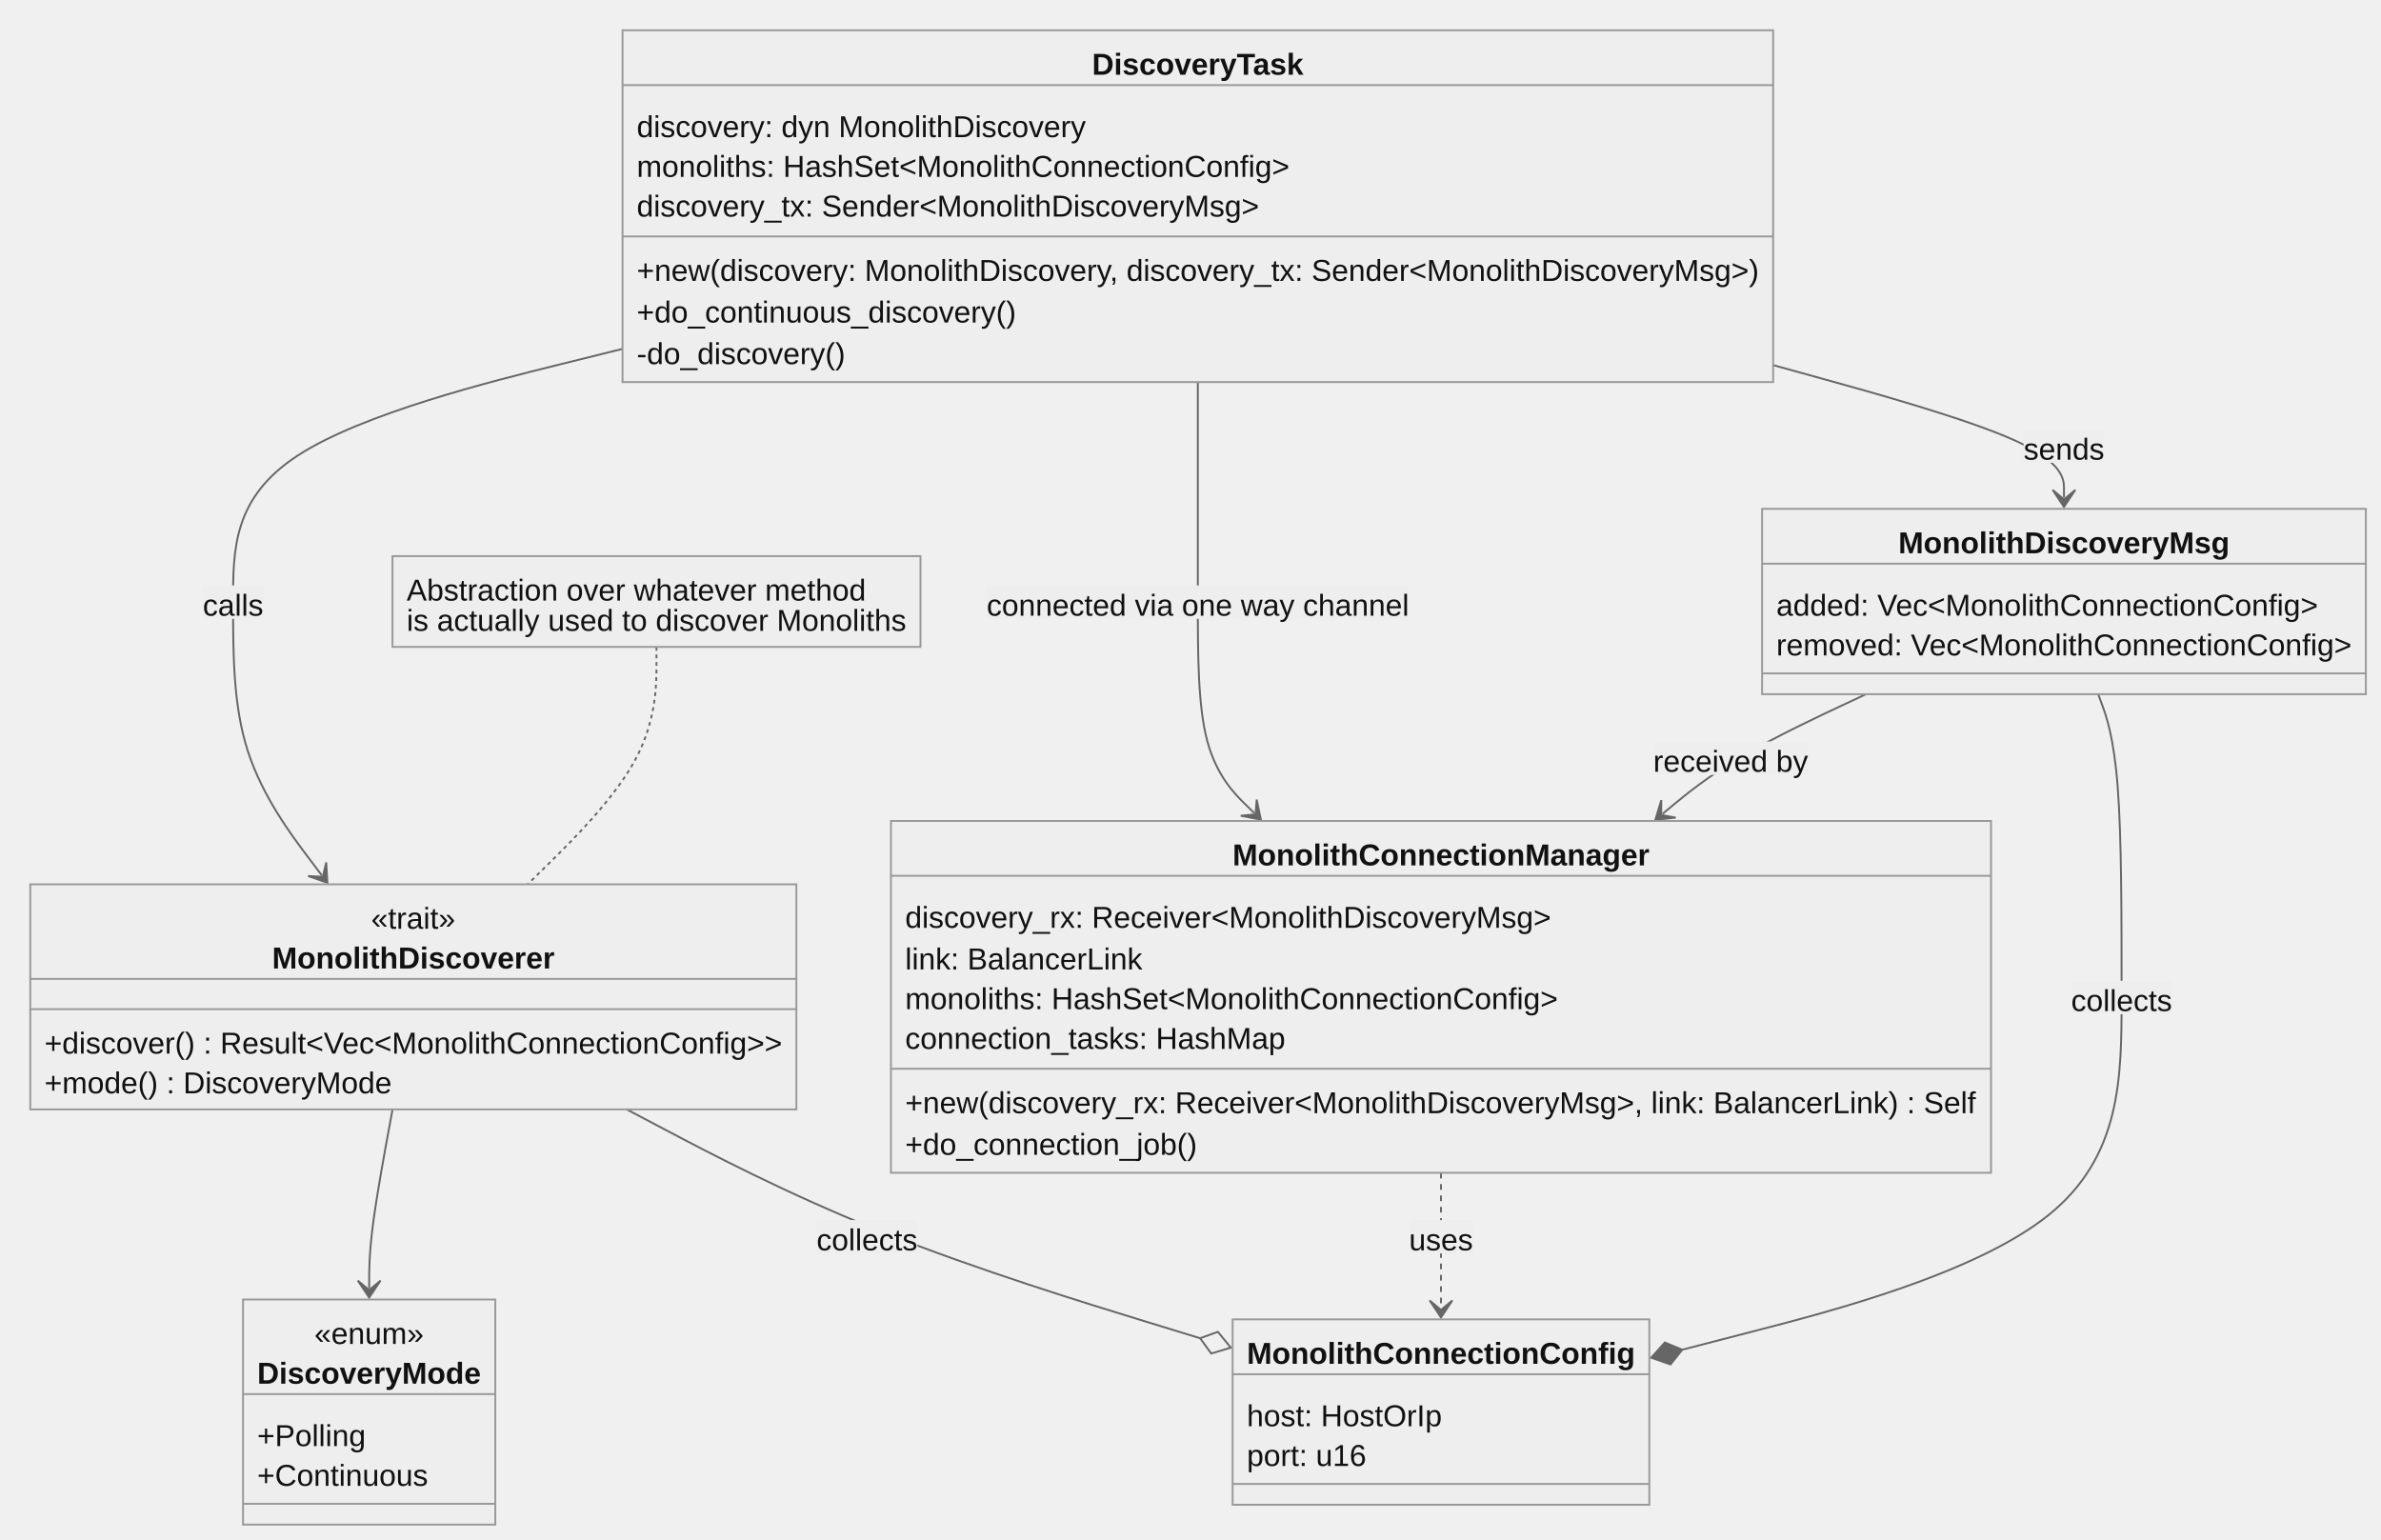
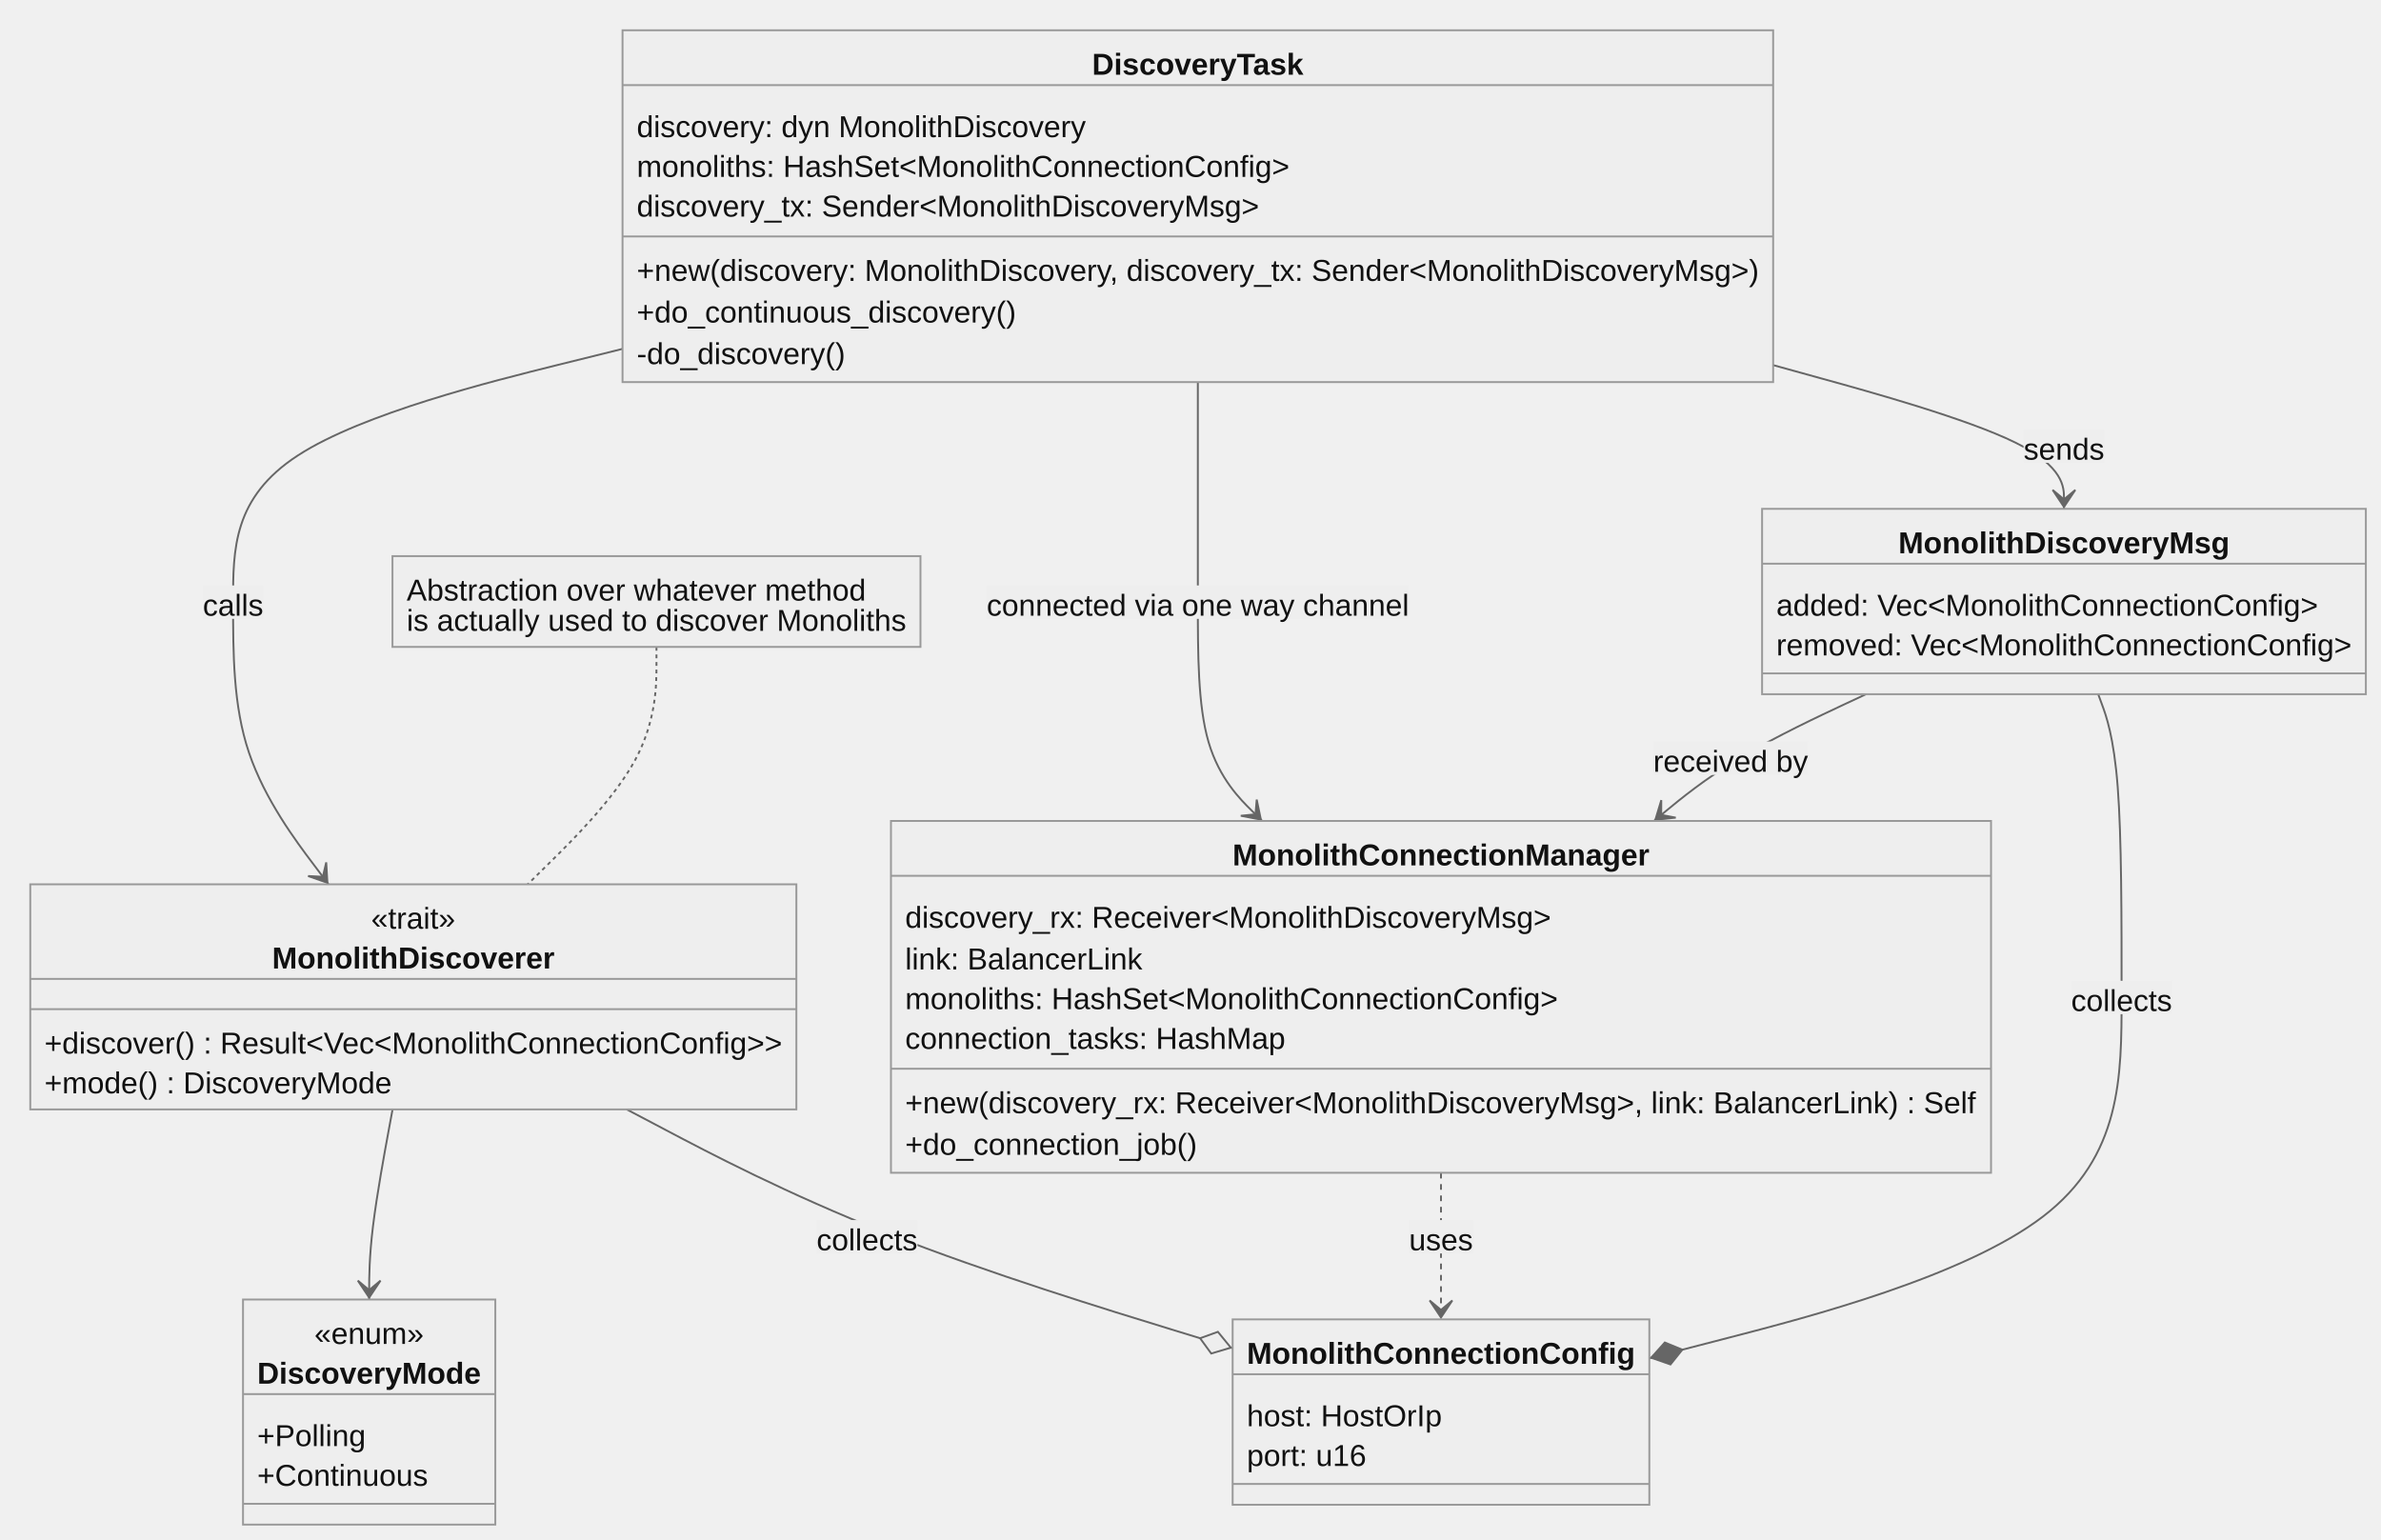
<svg xmlns="http://www.w3.org/2000/svg" aria-roledescription="classDiagram" role="graphics-document document" viewBox="-8 -8 1258.713 814" style="max-width: 1258.71px; background-color: white;" width="100%" id="my-svg">
-   <style>#my-svg{font-family:"trebuchet ms",verdana,arial,sans-serif;font-size:16px;fill:#000000;}#my-svg .error-icon{fill:#552222;}#my-svg .error-text{fill:#552222;stroke:#552222;}#my-svg .edge-thickness-normal{stroke-width:2px;}#my-svg .edge-thickness-thick{stroke-width:3.5px;}#my-svg .edge-pattern-solid{stroke-dasharray:0;}#my-svg .edge-pattern-dashed{stroke-dasharray:3;}#my-svg .edge-pattern-dotted{stroke-dasharray:2;}#my-svg .marker{fill:#666;stroke:#666;}#my-svg .marker.cross{stroke:#666;}#my-svg svg{font-family:"trebuchet ms",verdana,arial,sans-serif;font-size:16px;}#my-svg g.classGroup text{fill:#999;stroke:none;font-family:"trebuchet ms",verdana,arial,sans-serif;font-size:10px;}#my-svg g.classGroup text .title{font-weight:bolder;}#my-svg .nodeLabel,#my-svg .edgeLabel{color:#111111;}#my-svg .edgeLabel .label rect{fill:#eee;}#my-svg .label text{fill:#111111;}#my-svg .edgeLabel .label span{background:#eee;}#my-svg .classTitle{font-weight:bolder;}#my-svg .node rect,#my-svg .node circle,#my-svg .node ellipse,#my-svg .node polygon,#my-svg .node path{fill:#eee;stroke:#999;stroke-width:1px;}#my-svg .divider{stroke:#999;stroke-width:1;}#my-svg g.clickable{cursor:pointer;}#my-svg g.classGroup rect{fill:#eee;stroke:#999;}#my-svg g.classGroup line{stroke:#999;stroke-width:1;}#my-svg .classLabel .box{stroke:none;stroke-width:0;fill:#eee;opacity:0.5;}#my-svg .classLabel .label{fill:#999;font-size:10px;}#my-svg .relation{stroke:#666;stroke-width:1;fill:none;}#my-svg .dashed-line{stroke-dasharray:3;}#my-svg .dotted-line{stroke-dasharray:1 2;}#my-svg #compositionStart,#my-svg .composition{fill:#666!important;stroke:#666!important;stroke-width:1;}#my-svg #compositionEnd,#my-svg .composition{fill:#666!important;stroke:#666!important;stroke-width:1;}#my-svg #dependencyStart,#my-svg .dependency{fill:#666!important;stroke:#666!important;stroke-width:1;}#my-svg #dependencyStart,#my-svg .dependency{fill:#666!important;stroke:#666!important;stroke-width:1;}#my-svg #extensionStart,#my-svg .extension{fill:transparent!important;stroke:#666!important;stroke-width:1;}#my-svg #extensionEnd,#my-svg .extension{fill:transparent!important;stroke:#666!important;stroke-width:1;}#my-svg #aggregationStart,#my-svg .aggregation{fill:transparent!important;stroke:#666!important;stroke-width:1;}#my-svg #aggregationEnd,#my-svg .aggregation{fill:transparent!important;stroke:#666!important;stroke-width:1;}#my-svg #lollipopStart,#my-svg .lollipop{fill:#eee!important;stroke:#666!important;stroke-width:1;}#my-svg #lollipopEnd,#my-svg .lollipop{fill:#eee!important;stroke:#666!important;stroke-width:1;}#my-svg .edgeTerminals{font-size:11px;}#my-svg .classTitleText{text-anchor:middle;font-size:18px;fill:#000000;}#my-svg :root{--mermaid-font-family:"trebuchet ms",verdana,arial,sans-serif;}</style>
+   <style>#my-svg{font-family:"trebuchet ms",verdana,arial,sans-serif;font-size:16px;fill:#000000;}#my-svg .error-icon{fill:#552222;}#my-svg .error-text{fill:#552222;stroke:#552222;}#my-svg .edge-thickness-normal{stroke-width:2px;}#my-svg .edge-thickness-thick{stroke-width:3.5px;}#my-svg .edge-pattern-solid{stroke-dasharray:0;}#my-svg .edge-pattern-dashed{stroke-dasharray:3;}#my-svg .edge-pattern-dotted{stroke-dasharray:2;}#my-svg .marker{fill:#666;stroke:#666;}#my-svg .marker.cross{stroke:#666;}#my-svg svg{font-family:"trebuchet ms",verdana,arial,sans-serif;font-size:16px;}#my-svg g.classGroup text{fill:#999;fill:#111111;stroke:none;font-family:"trebuchet ms",verdana,arial,sans-serif;font-size:10px;}#my-svg g.classGroup text .title{font-weight:bolder;}#my-svg .nodeLabel,#my-svg .edgeLabel{color:#111111;}#my-svg .edgeLabel .label rect{fill:#eee;}#my-svg .label text{fill:#111111;}#my-svg .edgeLabel .label span{background:#eee;}#my-svg .classTitle{font-weight:bolder;}#my-svg .node rect,#my-svg .node circle,#my-svg .node ellipse,#my-svg .node polygon,#my-svg .node path{fill:#eee;stroke:#999;stroke-width:1px;}#my-svg .divider{stroke:#999;stroke-width:1;}#my-svg g.clickable{cursor:pointer;}#my-svg g.classGroup rect{fill:#eee;stroke:#999;}#my-svg g.classGroup line{stroke:#999;stroke-width:1;}#my-svg .classLabel .box{stroke:none;stroke-width:0;fill:#eee;opacity:0.5;}#my-svg .classLabel .label{fill:#999;font-size:10px;}#my-svg .relation{stroke:#666;stroke-width:1;fill:none;}#my-svg .dashed-line{stroke-dasharray:3;}#my-svg .dotted-line{stroke-dasharray:1 2;}#my-svg #compositionStart,#my-svg .composition{fill:#666!important;stroke:#666!important;stroke-width:1;}#my-svg #compositionEnd,#my-svg .composition{fill:#666!important;stroke:#666!important;stroke-width:1;}#my-svg #dependencyStart,#my-svg .dependency{fill:#666!important;stroke:#666!important;stroke-width:1;}#my-svg #dependencyStart,#my-svg .dependency{fill:#666!important;stroke:#666!important;stroke-width:1;}#my-svg #extensionStart,#my-svg .extension{fill:#eee!important;stroke:#666!important;stroke-width:1;}#my-svg #extensionEnd,#my-svg .extension{fill:#eee!important;stroke:#666!important;stroke-width:1;}#my-svg #aggregationStart,#my-svg .aggregation{fill:#eee!important;stroke:#666!important;stroke-width:1;}#my-svg #aggregationEnd,#my-svg .aggregation{fill:#eee!important;stroke:#666!important;stroke-width:1;}#my-svg #lollipopStart,#my-svg .lollipop{fill:#eee!important;stroke:#666!important;stroke-width:1;}#my-svg #lollipopEnd,#my-svg .lollipop{fill:#eee!important;stroke:#666!important;stroke-width:1;}#my-svg .edgeTerminals{font-size:11px;}#my-svg .classTitleText{text-anchor:middle;font-size:18px;fill:#000000;}#my-svg :root{--mermaid-font-family:"trebuchet ms",verdana,arial,sans-serif;}</style>
  <g>
    <defs>
-       <marker orient="auto" markerHeight="240" markerWidth="190" refY="7" refX="18" class="marker aggregation classDiagram" id="my-svg_classDiagram-aggregationStart">
-         <path d="M 18,7 L9,13 L1,7 L9,1 Z" />
-       </marker>
-     </defs>
-     <defs>
-       <marker orient="auto" markerHeight="28" markerWidth="20" refY="7" refX="1" class="marker aggregation classDiagram" id="my-svg_classDiagram-aggregationEnd">
-         <path d="M 18,7 L9,13 L1,7 L9,1 Z" />
-       </marker>
-     </defs>
-     <defs>
-       <marker orient="auto" markerHeight="240" markerWidth="190" refY="7" refX="18" class="marker extension classDiagram" id="my-svg_classDiagram-extensionStart">
+       <marker orient="auto" markerHeight="240" markerWidth="190" refY="7" refX="0" class="marker aggregation classDiagram" id="classDiagram-aggregationStart">
+         <path d="M 18,7 L9,13 L1,7 L9,1 Z" />
+       </marker>
+     </defs>
+     <defs>
+       <marker orient="auto" markerHeight="28" markerWidth="20" refY="7" refX="19" class="marker aggregation classDiagram" id="classDiagram-aggregationEnd">
+         <path d="M 18,7 L9,13 L1,7 L9,1 Z" />
+       </marker>
+     </defs>
+     <defs>
+       <marker orient="auto" markerHeight="240" markerWidth="190" refY="7" refX="0" class="marker extension classDiagram" id="classDiagram-extensionStart">
        <path d="M 1,7 L18,13 V 1 Z" />
      </marker>
    </defs>
    <defs>
-       <marker orient="auto" markerHeight="28" markerWidth="20" refY="7" refX="1" class="marker extension classDiagram" id="my-svg_classDiagram-extensionEnd">
+       <marker orient="auto" markerHeight="28" markerWidth="20" refY="7" refX="19" class="marker extension classDiagram" id="classDiagram-extensionEnd">
        <path d="M 1,1 V 13 L18,7 Z" />
      </marker>
    </defs>
    <defs>
-       <marker orient="auto" markerHeight="240" markerWidth="190" refY="7" refX="18" class="marker composition classDiagram" id="my-svg_classDiagram-compositionStart">
-         <path d="M 18,7 L9,13 L1,7 L9,1 Z" />
-       </marker>
-     </defs>
-     <defs>
-       <marker orient="auto" markerHeight="28" markerWidth="20" refY="7" refX="1" class="marker composition classDiagram" id="my-svg_classDiagram-compositionEnd">
-         <path d="M 18,7 L9,13 L1,7 L9,1 Z" />
-       </marker>
-     </defs>
-     <defs>
-       <marker orient="auto" markerHeight="240" markerWidth="190" refY="7" refX="6" class="marker dependency classDiagram" id="my-svg_classDiagram-dependencyStart">
+       <marker orient="auto" markerHeight="240" markerWidth="190" refY="7" refX="0" class="marker composition classDiagram" id="classDiagram-compositionStart">
+         <path d="M 18,7 L9,13 L1,7 L9,1 Z" />
+       </marker>
+     </defs>
+     <defs>
+       <marker orient="auto" markerHeight="28" markerWidth="20" refY="7" refX="19" class="marker composition classDiagram" id="classDiagram-compositionEnd">
+         <path d="M 18,7 L9,13 L1,7 L9,1 Z" />
+       </marker>
+     </defs>
+     <defs>
+       <marker orient="auto" markerHeight="240" markerWidth="190" refY="7" refX="0" class="marker dependency classDiagram" id="classDiagram-dependencyStart">
        <path d="M 5,7 L9,13 L1,7 L9,1 Z" />
      </marker>
    </defs>
    <defs>
-       <marker orient="auto" markerHeight="28" markerWidth="20" refY="7" refX="13" class="marker dependency classDiagram" id="my-svg_classDiagram-dependencyEnd">
+       <marker orient="auto" markerHeight="28" markerWidth="20" refY="7" refX="19" class="marker dependency classDiagram" id="classDiagram-dependencyEnd">
        <path d="M 18,7 L9,13 L14,7 L9,1 Z" />
      </marker>
    </defs>
    <defs>
-       <marker orient="auto" markerHeight="240" markerWidth="190" refY="7" refX="13" class="marker lollipop classDiagram" id="my-svg_classDiagram-lollipopStart">
-         <circle r="6" cy="7" cx="7" fill="transparent" stroke="black" />
-       </marker>
-     </defs>
-     <defs>
-       <marker orient="auto" markerHeight="240" markerWidth="190" refY="7" refX="1" class="marker lollipop classDiagram" id="my-svg_classDiagram-lollipopEnd">
-         <circle r="6" cy="7" cx="7" fill="transparent" stroke="black" />
+       <marker orient="auto" markerHeight="240" markerWidth="190" refY="7" refX="0" class="marker lollipop classDiagram" id="classDiagram-lollipopStart">
+         <circle r="6" cy="7" cx="6" fill="white" stroke="black" />
      </marker>
    </defs>
    <g class="root">
      <g class="clusters" />
      <g class="edgePaths">
-         <path marker-end="url(#my-svg_classDiagram-dependencyEnd)" style="fill:none" class="edge-pattern-solid relation" id="id1" d="M929.369,185.023L954.994,192.103C980.619,199.182,1031.869,213.341,1057.494,225.004C1083.119,236.667,1083.119,245.833,1083.119,250.417L1083.119,255" />
-         <path marker-end="url(#my-svg_classDiagram-dependencyEnd)" style="fill:none" class="edge-pattern-solid relation" id="id2" d="M625.236,194L625.236,199.583C625.236,205.167,625.236,216.333,625.236,235.667C625.236,255,625.236,282.5,625.236,310C625.236,337.5,625.236,365,630.197,383.632C635.158,402.264,645.079,412.028,650.04,416.91L655,421.791" />
-         <path marker-end="url(#my-svg_classDiagram-compositionEnd)" style="fill:none" class="edge-pattern-solid relation" id="id3" d="M1101.209,359L1103.27,364.583C1105.331,370.167,1109.454,381.333,1111.515,408C1113.576,434.667,1113.576,476.833,1113.576,519C1113.576,561.167,1113.576,603.333,1074.871,634.421C1036.166,665.509,958.756,685.518,920.05,695.522L881.345,705.527" />
-         <path marker-end="url(#my-svg_classDiagram-dependencyEnd)" style="fill:none" class="edge-pattern-solid relation" id="id4" d="M978.45,359L966.524,364.583C954.597,370.167,930.744,381.333,912.83,391.863C894.917,402.393,882.942,412.286,876.955,417.232L870.968,422.178" />
-         <path marker-end="url(#my-svg_classDiagram-aggregationEnd)" style="fill:none" class="edge-pattern-solid relation" id="id5" d="M323.315,578.5L344.487,589.667C365.66,600.833,408.005,623.167,458.523,643.328C509.042,663.489,567.734,681.478,597.081,690.473L626.427,699.467" />
-         <path marker-end="url(#my-svg_classDiagram-dependencyEnd)" style="fill:none" class="edge-pattern-solid relation" id="id6" d="M321.104,176.434L286.789,184.945C252.474,193.456,183.844,210.478,149.53,232.739C115.215,255,115.215,282.5,115.215,310C115.215,337.5,115.215,365,123.024,389.118C130.834,413.236,146.453,433.972,154.263,444.34L162.072,454.707" />
-         <path marker-end="url(#my-svg_classDiagram-dependencyEnd)" style="fill:none" class="edge-pattern-solid relation" id="id7" d="M199.522,578.5L197.462,589.667C195.401,600.833,191.281,623.167,189.22,638.917C187.16,654.667,187.16,663.833,187.16,668.417L187.16,673" />
-         <path marker-end="url(#my-svg_classDiagram-dependencyEnd)" style="fill:none" class="edge-pattern-dashed relation" id="id8" d="M753.777,612L753.777,617.583C753.777,623.167,753.777,634.333,753.777,646.25C753.777,658.167,753.777,670.833,753.777,677.167L753.777,683.5" />
+         <path marker-end="url(#classDiagram-dependencyEnd)" style="fill:none" class="edge-pattern-solid relation" id="id1" d="M929.369,185.023L954.994,192.103C980.619,199.182,1031.869,213.341,1057.494,226.004C1083.119,238.667,1083.119,249.833,1083.119,255.417L1083.119,261" />
+         <path marker-end="url(#classDiagram-dependencyEnd)" style="fill:none" class="edge-pattern-solid relation" id="id2" d="M625.236,194L625.236,199.583C625.236,205.167,625.236,216.333,625.236,235.667C625.236,255,625.236,282.5,625.236,310C625.236,337.5,625.236,365,630.91,384.333C636.583,403.667,647.93,414.833,653.603,420.417L659.277,426" />
+         <path marker-end="url(#classDiagram-compositionEnd)" style="fill:none" class="edge-pattern-solid relation" id="id3" d="M1101.209,359L1103.27,364.583C1105.331,370.167,1109.454,381.333,1111.515,408C1113.576,434.667,1113.576,476.833,1113.576,519C1113.576,561.167,1113.576,603.333,1071.966,635.172C1030.357,667.01,947.137,688.521,905.528,699.276L863.918,710.031" />
+         <path marker-end="url(#classDiagram-dependencyEnd)" style="fill:none" class="edge-pattern-solid relation" id="id4" d="M978.45,359L966.524,364.583C954.597,370.167,930.744,381.333,912.059,392.5C893.375,403.667,879.859,414.833,873.101,420.417L866.343,426" />
+         <path marker-end="url(#classDiagram-aggregationEnd)" style="fill:none" class="edge-pattern-solid relation" id="id5" d="M323.315,578.5L344.487,589.667C365.66,600.833,408.005,623.167,461.392,644.207C514.779,665.247,579.208,684.995,611.422,694.868L643.637,704.742" />
+         <path marker-end="url(#classDiagram-dependencyEnd)" style="fill:none" class="edge-pattern-solid relation" id="id6" d="M321.104,176.434L286.789,184.945C252.474,193.456,183.844,210.478,149.53,232.739C115.215,255,115.215,282.5,115.215,310C115.215,337.5,115.215,365,123.626,389.917C132.037,414.833,148.86,437.167,157.271,448.333L165.682,459.5" />
+         <path marker-end="url(#classDiagram-dependencyEnd)" style="fill:none" class="edge-pattern-solid relation" id="id7" d="M199.522,578.5L197.462,589.667C195.401,600.833,191.281,623.167,189.22,639.917C187.16,656.667,187.16,667.833,187.16,673.417L187.16,679" />
+         <path marker-end="url(#classDiagram-dependencyEnd)" style="fill:none" class="edge-pattern-dashed relation" id="id8" d="M753.777,612L753.777,617.583C753.777,623.167,753.777,634.333,753.777,647.25C753.777,660.167,753.777,674.833,753.777,682.167L753.777,689.5" />
        <path style="fill:none" class="edge-pattern-dotted relation" id="edgeNote9" d="M339.041,334L339.041,343.75C339.041,353.5,339.041,373,327.694,393.917C316.347,414.833,293.654,437.167,282.307,448.333L270.96,459.5" />
      </g>
      <g class="edgeLabels">
        <g transform="translate(1083.119, 227.5)" class="edgeLabel">
          <g transform="translate(-21.35156, -8.5)" class="label">
            <rect height="17.661" width="42.68" ry="0" rx="0" />
            <text style="">
              <tspan class="row" x="0" dy="1em" xml:space="preserve">sends</tspan>
            </text>
          </g>
        </g>
        <g transform="translate(625.2363, 310)" class="edgeLabel">
          <g transform="translate(-111.6328, -8.5)" class="label">
            <rect height="17.661" width="222.992" ry="0" rx="0" />
            <text style="">
              <tspan class="row" x="0" dy="1em" xml:space="preserve">connected via one way channel</tspan>
            </text>
          </g>
        </g>
        <g transform="translate(1113.576, 519)" class="edgeLabel">
          <g transform="translate(-26.67969, -8.5)" class="label">
            <rect height="17.661" width="53.322" ry="0" rx="0" />
            <text style="">
              <tspan class="row" x="0" dy="1em" xml:space="preserve">collects</tspan>
            </text>
          </g>
        </g>
        <g transform="translate(906.8906, 392.5)" class="edgeLabel">
          <g transform="translate(-40.91406, -8.5)" class="label">
            <rect height="17.661" width="81.756" ry="0" rx="0" />
            <text style="">
              <tspan class="row" x="0" dy="1em" xml:space="preserve">received by</tspan>
            </text>
          </g>
        </g>
        <g transform="translate(450.3496, 645.5)" class="edgeLabel">
          <g transform="translate(-26.67969, -8.5)" class="label">
            <rect height="17.661" width="53.322" ry="0" rx="0" />
            <text style="">
              <tspan class="row" x="0" dy="1em" xml:space="preserve">collects</tspan>
            </text>
          </g>
        </g>
        <g transform="translate(115.2148, 310)" class="edgeLabel">
          <g transform="translate(-16.00781, -8.5)" class="label">
            <rect height="17.661" width="32.005" ry="0" rx="0" />
            <text style="">
              <tspan class="row" x="0" dy="1em" xml:space="preserve">calls</tspan>
            </text>
          </g>
        </g>
        <g class="edgeLabel">
          <g transform="translate(0, 0)" class="label">
            <rect height="0" width="0" ry="0" rx="0" />
            <text style="">
              <tspan class="row" x="0" dy="1em" xml:space="preserve" />
            </text>
          </g>
        </g>
        <g transform="translate(753.7773, 645.5)" class="edgeLabel">
          <g transform="translate(-16.89844, -8.5)" class="label">
            <rect height="17.661" width="33.792" ry="0" rx="0" />
            <text style="">
              <tspan class="row" x="0" dy="1em" xml:space="preserve">uses</tspan>
            </text>
          </g>
        </g>
        <g class="edgeLabel">
          <g transform="translate(0, 0)" class="label">
            <rect height="0" width="0" ry="0" rx="0" />
            <text style="">
              <tspan class="row" x="0" dy="1em" xml:space="preserve" />
            </text>
          </g>
        </g>
      </g>
      <g class="nodes">
        <g transform="translate(210.5, 519)" id="classId-MonolithDiscoverer-0" class="node default">
          <rect height="119" width="405" y="-59.5" x="-202.5" class="outer title-state" />
          <line y2="-9.5" y1="-9.5" x2="202.5" x1="-202.5" class="divider" />
          <line y2="6.5" y1="6.5" x2="202.5" x1="-202.5" class="divider" />
          <g class="label">
            <text transform="translate( -22.28516, -52)" style="">
              <tspan class="title-row" x="0" dy="1em" xml:space="preserve">«trait»</tspan>
            </text>
            <text transform="translate( -74.67969, -31)" class="classTitle" style="">
              <tspan class="title-row" x="0" dy="1em" xml:space="preserve">MonolithDiscoverer</tspan>
            </text>
            <text transform="translate( -195, 14)" style="">
              <tspan class="title-row" x="0" dy="1em" xml:space="preserve">+discover() : Result&lt;Vec&lt;MonolithConnectionConfig&gt;&gt;</tspan>
            </text>
            <text transform="translate( -195, 35)" style="">
              <tspan class="title-row" x="0" dy="1em" xml:space="preserve">+mode() : DiscoveryMode</tspan>
            </text>
          </g>
        </g>
        <g transform="translate(187.1602, 738.5)" id="classId-DiscoveryMode-1" class="node default">
          <rect height="119" width="133.367" y="-59.5" x="-66.684" class="outer title-state" />
          <line y2="-9.5" y1="-9.5" x2="66.684" x1="-66.684" class="divider" />
          <line y2="48.5" y1="48.5" x2="66.684" x1="-66.684" class="divider" />
          <g class="label">
            <text transform="translate( -28.96094, -52)" style="">
              <tspan class="title-row" x="0" dy="1em" xml:space="preserve">«enum»</tspan>
            </text>
            <text transform="translate( -59.18359, -31)" class="classTitle" style="">
              <tspan class="title-row" x="0" dy="1em" xml:space="preserve">DiscoveryMode</tspan>
            </text>
            <text transform="translate( -59.18359, 2)" style="">
              <tspan class="title-row" x="0" dy="1em" xml:space="preserve">+Polling</tspan>
            </text>
            <text transform="translate( -59.18359, 23)" style="">
              <tspan class="title-row" x="0" dy="1em" xml:space="preserve">+Continuous</tspan>
            </text>
          </g>
        </g>
        <g transform="translate(625.2363, 101)" id="classId-DiscoveryTask-2" class="node default">
          <rect height="186" width="608.266" y="-93" x="-304.133" class="outer title-state" />
          <line y2="-64" y1="-64" x2="304.133" x1="-304.133" class="divider" />
          <line y2="16" y1="16" x2="304.133" x1="-304.133" class="divider" />
          <g class="label">
            <text style="">
              <tspan class="title-row" x="0" dy="1em" xml:space="preserve" />
            </text>
            <text transform="translate( -55.9375, -85.5)" class="classTitle" style="">
              <tspan class="title-row" x="0" dy="1em" xml:space="preserve">DiscoveryTask</tspan>
            </text>
            <text transform="translate( -296.6328, -52.5)" style="">
              <tspan class="title-row" x="0" dy="1em" xml:space="preserve">discovery: dyn MonolithDiscovery</tspan>
            </text>
            <text transform="translate( -296.6328, -31.5)" style="">
              <tspan class="title-row" x="0" dy="1em" xml:space="preserve">monoliths: HashSet&lt;MonolithConnectionConfig&gt;</tspan>
            </text>
            <text transform="translate( -296.6328, -10.5)" style="">
              <tspan class="title-row" x="0" dy="1em" xml:space="preserve">discovery_tx: Sender&lt;MonolithDiscoveryMsg&gt;</tspan>
            </text>
            <text transform="translate( -296.6328, 23.5)" style="">
              <tspan class="title-row" x="0" dy="1em" xml:space="preserve">+new(discovery: MonolithDiscovery, discovery_tx: Sender&lt;MonolithDiscoveryMsg&gt;)</tspan>
            </text>
            <text transform="translate( -296.6328, 45.5)" style="">
              <tspan class="title-row" x="0" dy="1em" xml:space="preserve">+do_continuous_discovery()</tspan>
            </text>
            <text transform="translate( -296.6328, 67.5)" style="">
              <tspan class="title-row" x="0" dy="1em" xml:space="preserve">-do_discovery()</tspan>
            </text>
          </g>
        </g>
        <g transform="translate(1083.119, 310)" id="classId-MonolithDiscoveryMsg-3" class="node default">
          <rect height="98" width="319.188" y="-49" x="-159.594" class="outer title-state" />
          <line y2="-20" y1="-20" x2="159.594" x1="-159.594" class="divider" />
          <line y2="38" y1="38" x2="159.594" x1="-159.594" class="divider" />
          <g class="label">
            <text style="">
              <tspan class="title-row" x="0" dy="1em" xml:space="preserve" />
            </text>
            <text transform="translate( -87.57031, -41.5)" class="classTitle" style="">
              <tspan class="title-row" x="0" dy="1em" xml:space="preserve">MonolithDiscoveryMsg</tspan>
            </text>
            <text transform="translate( -152.0938, -8.5)" style="">
              <tspan class="title-row" x="0" dy="1em" xml:space="preserve">added: Vec&lt;MonolithConnectionConfig&gt;</tspan>
            </text>
            <text transform="translate( -152.0938, 12.5)" style="">
              <tspan class="title-row" x="0" dy="1em" xml:space="preserve">removed: Vec&lt;MonolithConnectionConfig&gt;</tspan>
            </text>
          </g>
        </g>
        <g transform="translate(753.7773, 519)" id="classId-MonolithConnectionManager-4" class="node default">
          <rect height="186" width="581.555" y="-93" x="-290.777" class="outer title-state" />
          <line y2="-64" y1="-64" x2="290.777" x1="-290.777" class="divider" />
          <line y2="38" y1="38" x2="290.777" x1="-290.777" class="divider" />
          <g class="label">
            <text style="">
              <tspan class="title-row" x="0" dy="1em" xml:space="preserve" />
            </text>
            <text transform="translate( -110.2188, -85.5)" class="classTitle" style="">
              <tspan class="title-row" x="0" dy="1em" xml:space="preserve">MonolithConnectionManager</tspan>
            </text>
            <text transform="translate( -283.2773, -52.5)" style="">
              <tspan class="title-row" x="0" dy="1em" xml:space="preserve">discovery_rx: Receiver&lt;MonolithDiscoveryMsg&gt;</tspan>
            </text>
            <text transform="translate( -283.2773, -30.5)" style="">
              <tspan class="title-row" x="0" dy="1em" xml:space="preserve">link: BalancerLink</tspan>
            </text>
            <text transform="translate( -283.2773, -9.5)" style="">
              <tspan class="title-row" x="0" dy="1em" xml:space="preserve">monoliths: HashSet&lt;MonolithConnectionConfig&gt;</tspan>
            </text>
            <text transform="translate( -283.2773, 11.5)" style="">
              <tspan class="title-row" x="0" dy="1em" xml:space="preserve">connection_tasks: HashMap</tspan>
            </text>
            <text transform="translate( -283.2773, 45.5)" style="">
              <tspan class="title-row" x="0" dy="1em" xml:space="preserve">+new(discovery_rx: Receiver&lt;MonolithDiscoveryMsg&gt;, link: BalancerLink) : Self</tspan>
            </text>
            <text transform="translate( -283.2773, 67.5)" style="">
              <tspan class="title-row" x="0" dy="1em" xml:space="preserve">+do_connection_job()</tspan>
            </text>
          </g>
        </g>
        <g transform="translate(753.7773, 738.5)" id="classId-MonolithConnectionConfig-5" class="node default">
          <rect height="98" width="220.281" y="-49" x="-110.141" class="outer title-state" />
          <line y2="-20" y1="-20" x2="110.141" x1="-110.141" class="divider" />
          <line y2="38" y1="38" x2="110.141" x1="-110.141" class="divider" />
          <g class="label">
            <text style="">
              <tspan class="title-row" x="0" dy="1em" xml:space="preserve" />
            </text>
            <text transform="translate( -102.6406, -41.5)" class="classTitle" style="">
              <tspan class="title-row" x="0" dy="1em" xml:space="preserve">MonolithConnectionConfig</tspan>
            </text>
            <text transform="translate( -102.6406, -8.5)" style="">
              <tspan class="title-row" x="0" dy="1em" xml:space="preserve">host: HostOrIp</tspan>
            </text>
            <text transform="translate( -102.6406, 12.5)" style="">
              <tspan class="title-row" x="0" dy="1em" xml:space="preserve">port: u16</tspan>
            </text>
          </g>
        </g>
        <g transform="translate(339.041, 310)" id="note0" class="node undefined">
          <rect height="48" width="279.125" y="-24" x="-139.562" ry="0" rx="0" />
          <g transform="translate(-132.0625, -16.5)" style="" class="label">
            <rect />
            <text style="">
              <tspan class="row" x="0" dy="1em" xml:space="preserve">Abstraction over whatever method</tspan>
              <tspan class="row" x="0" dy="1em" xml:space="preserve">is actually used to discover Monoliths</tspan>
            </text>
          </g>
        </g>
      </g>
    </g>
  </g>
</svg>
